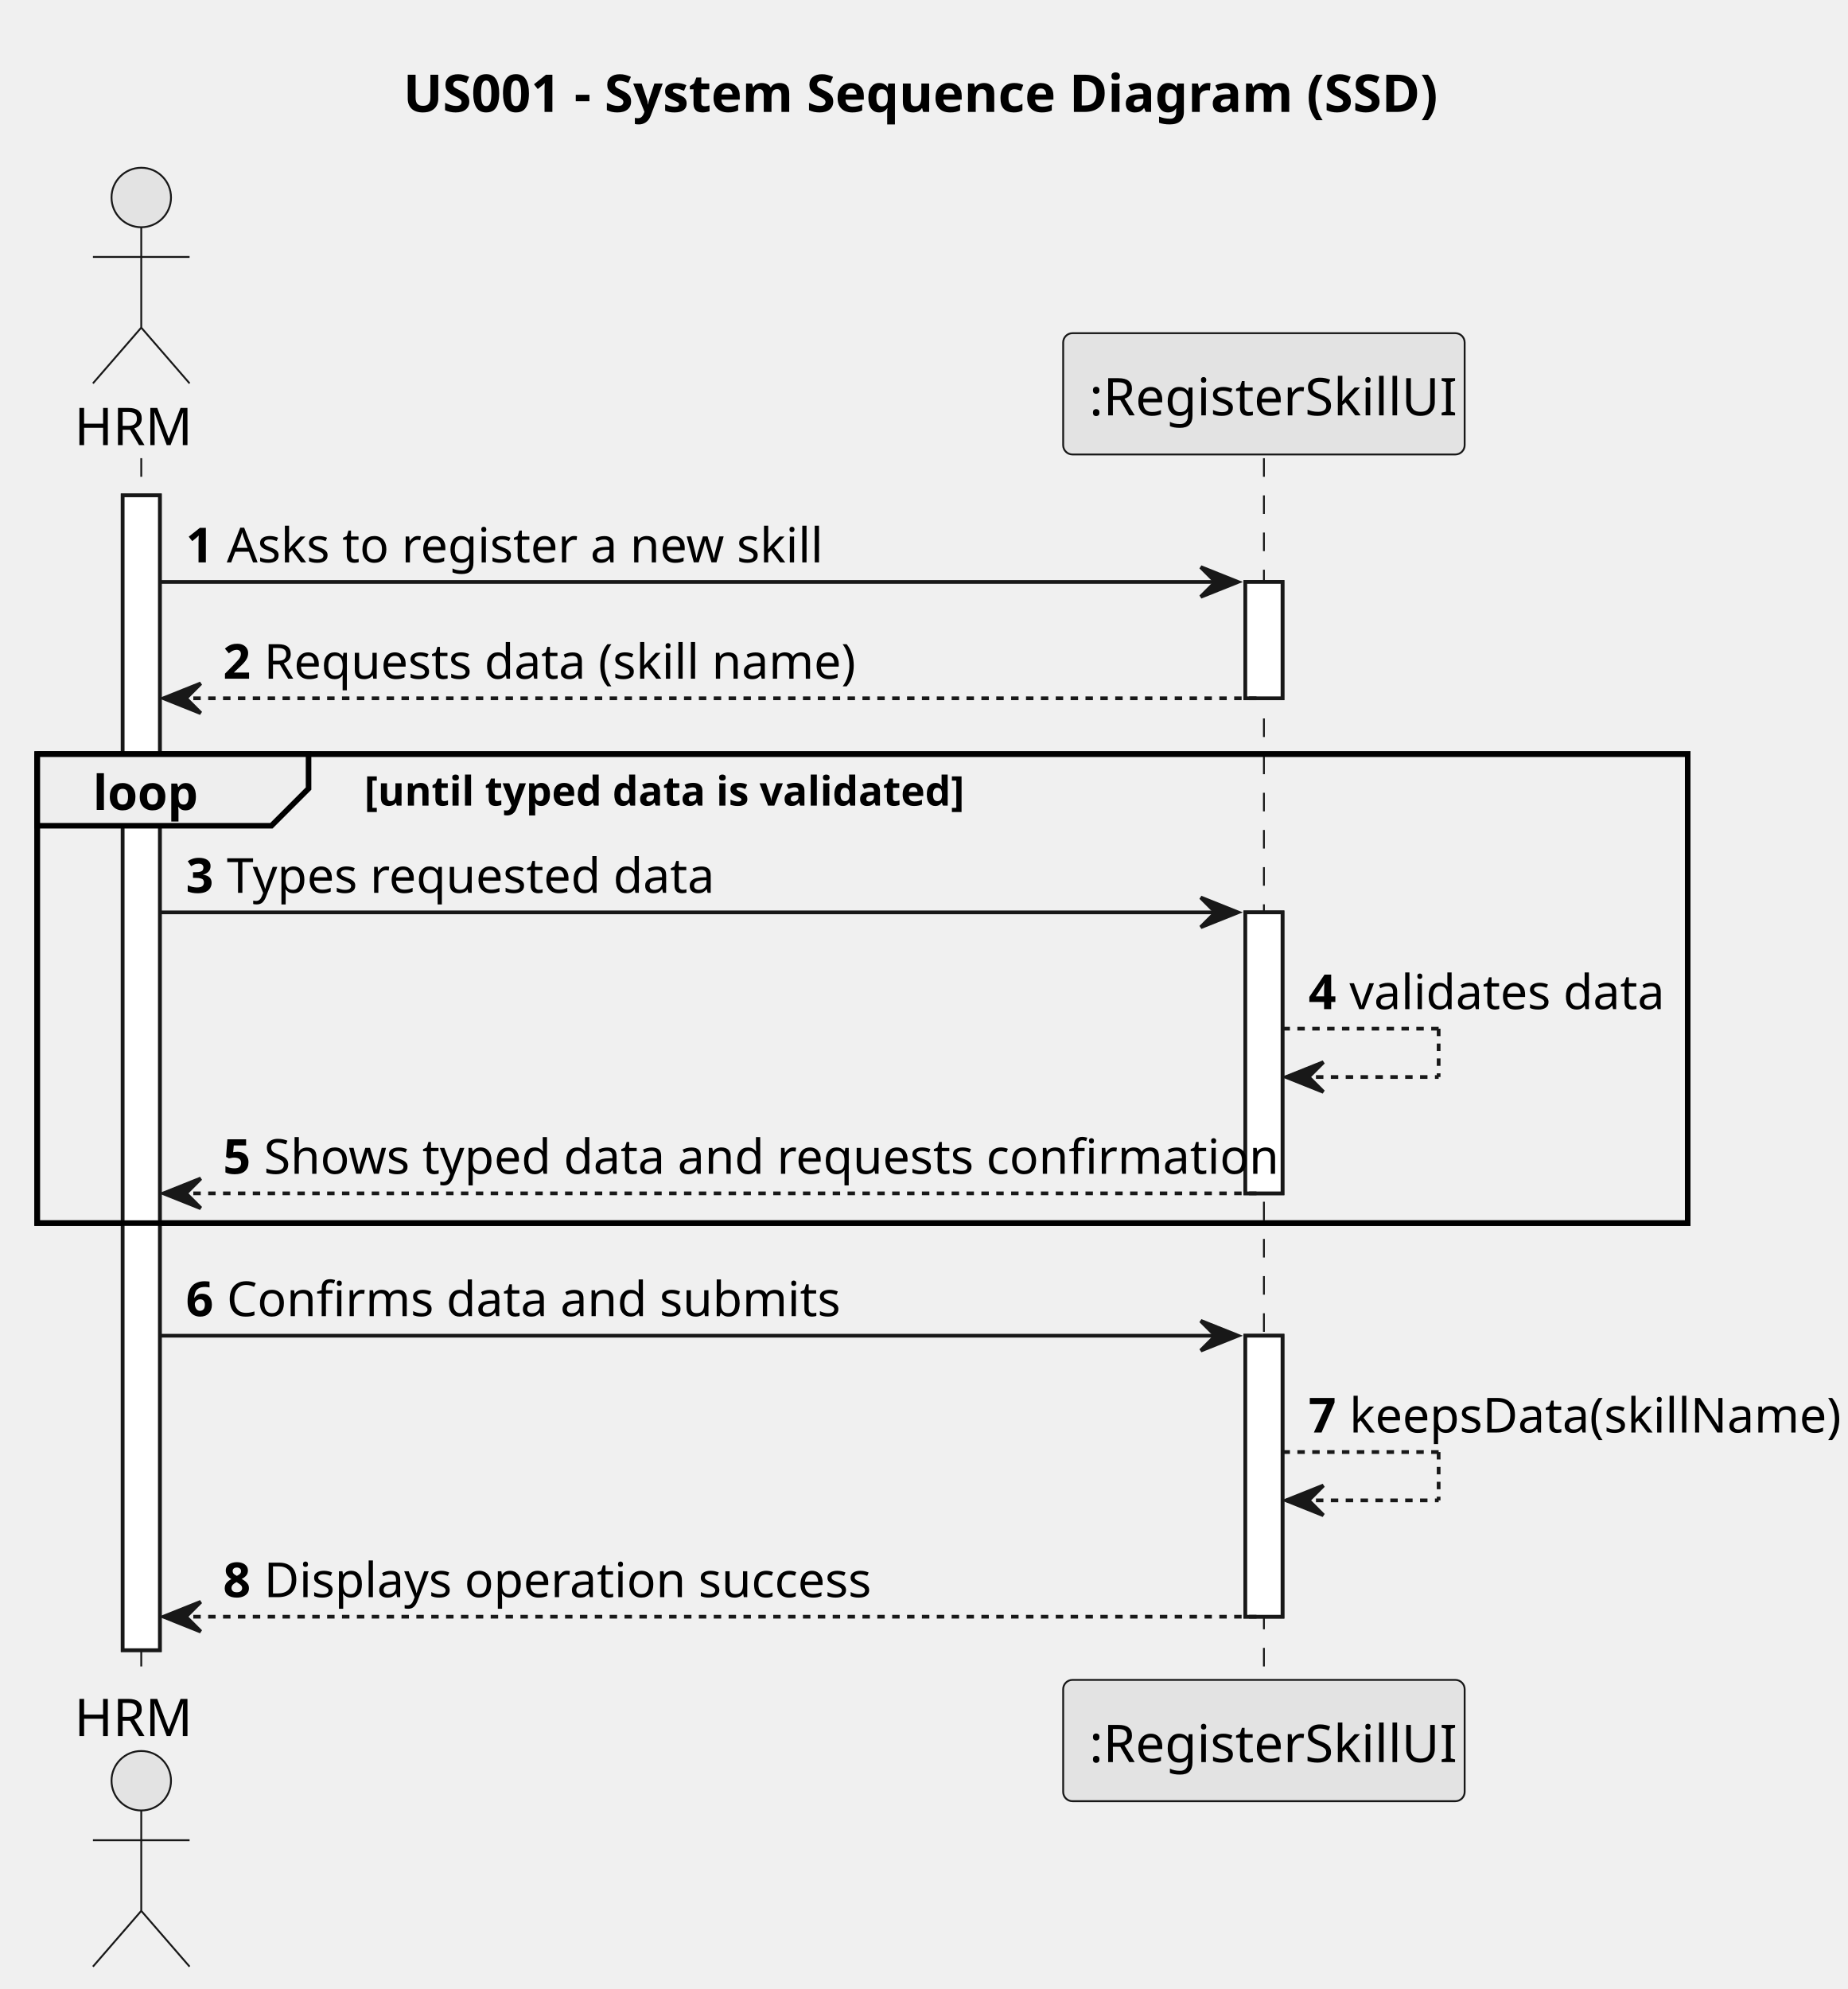
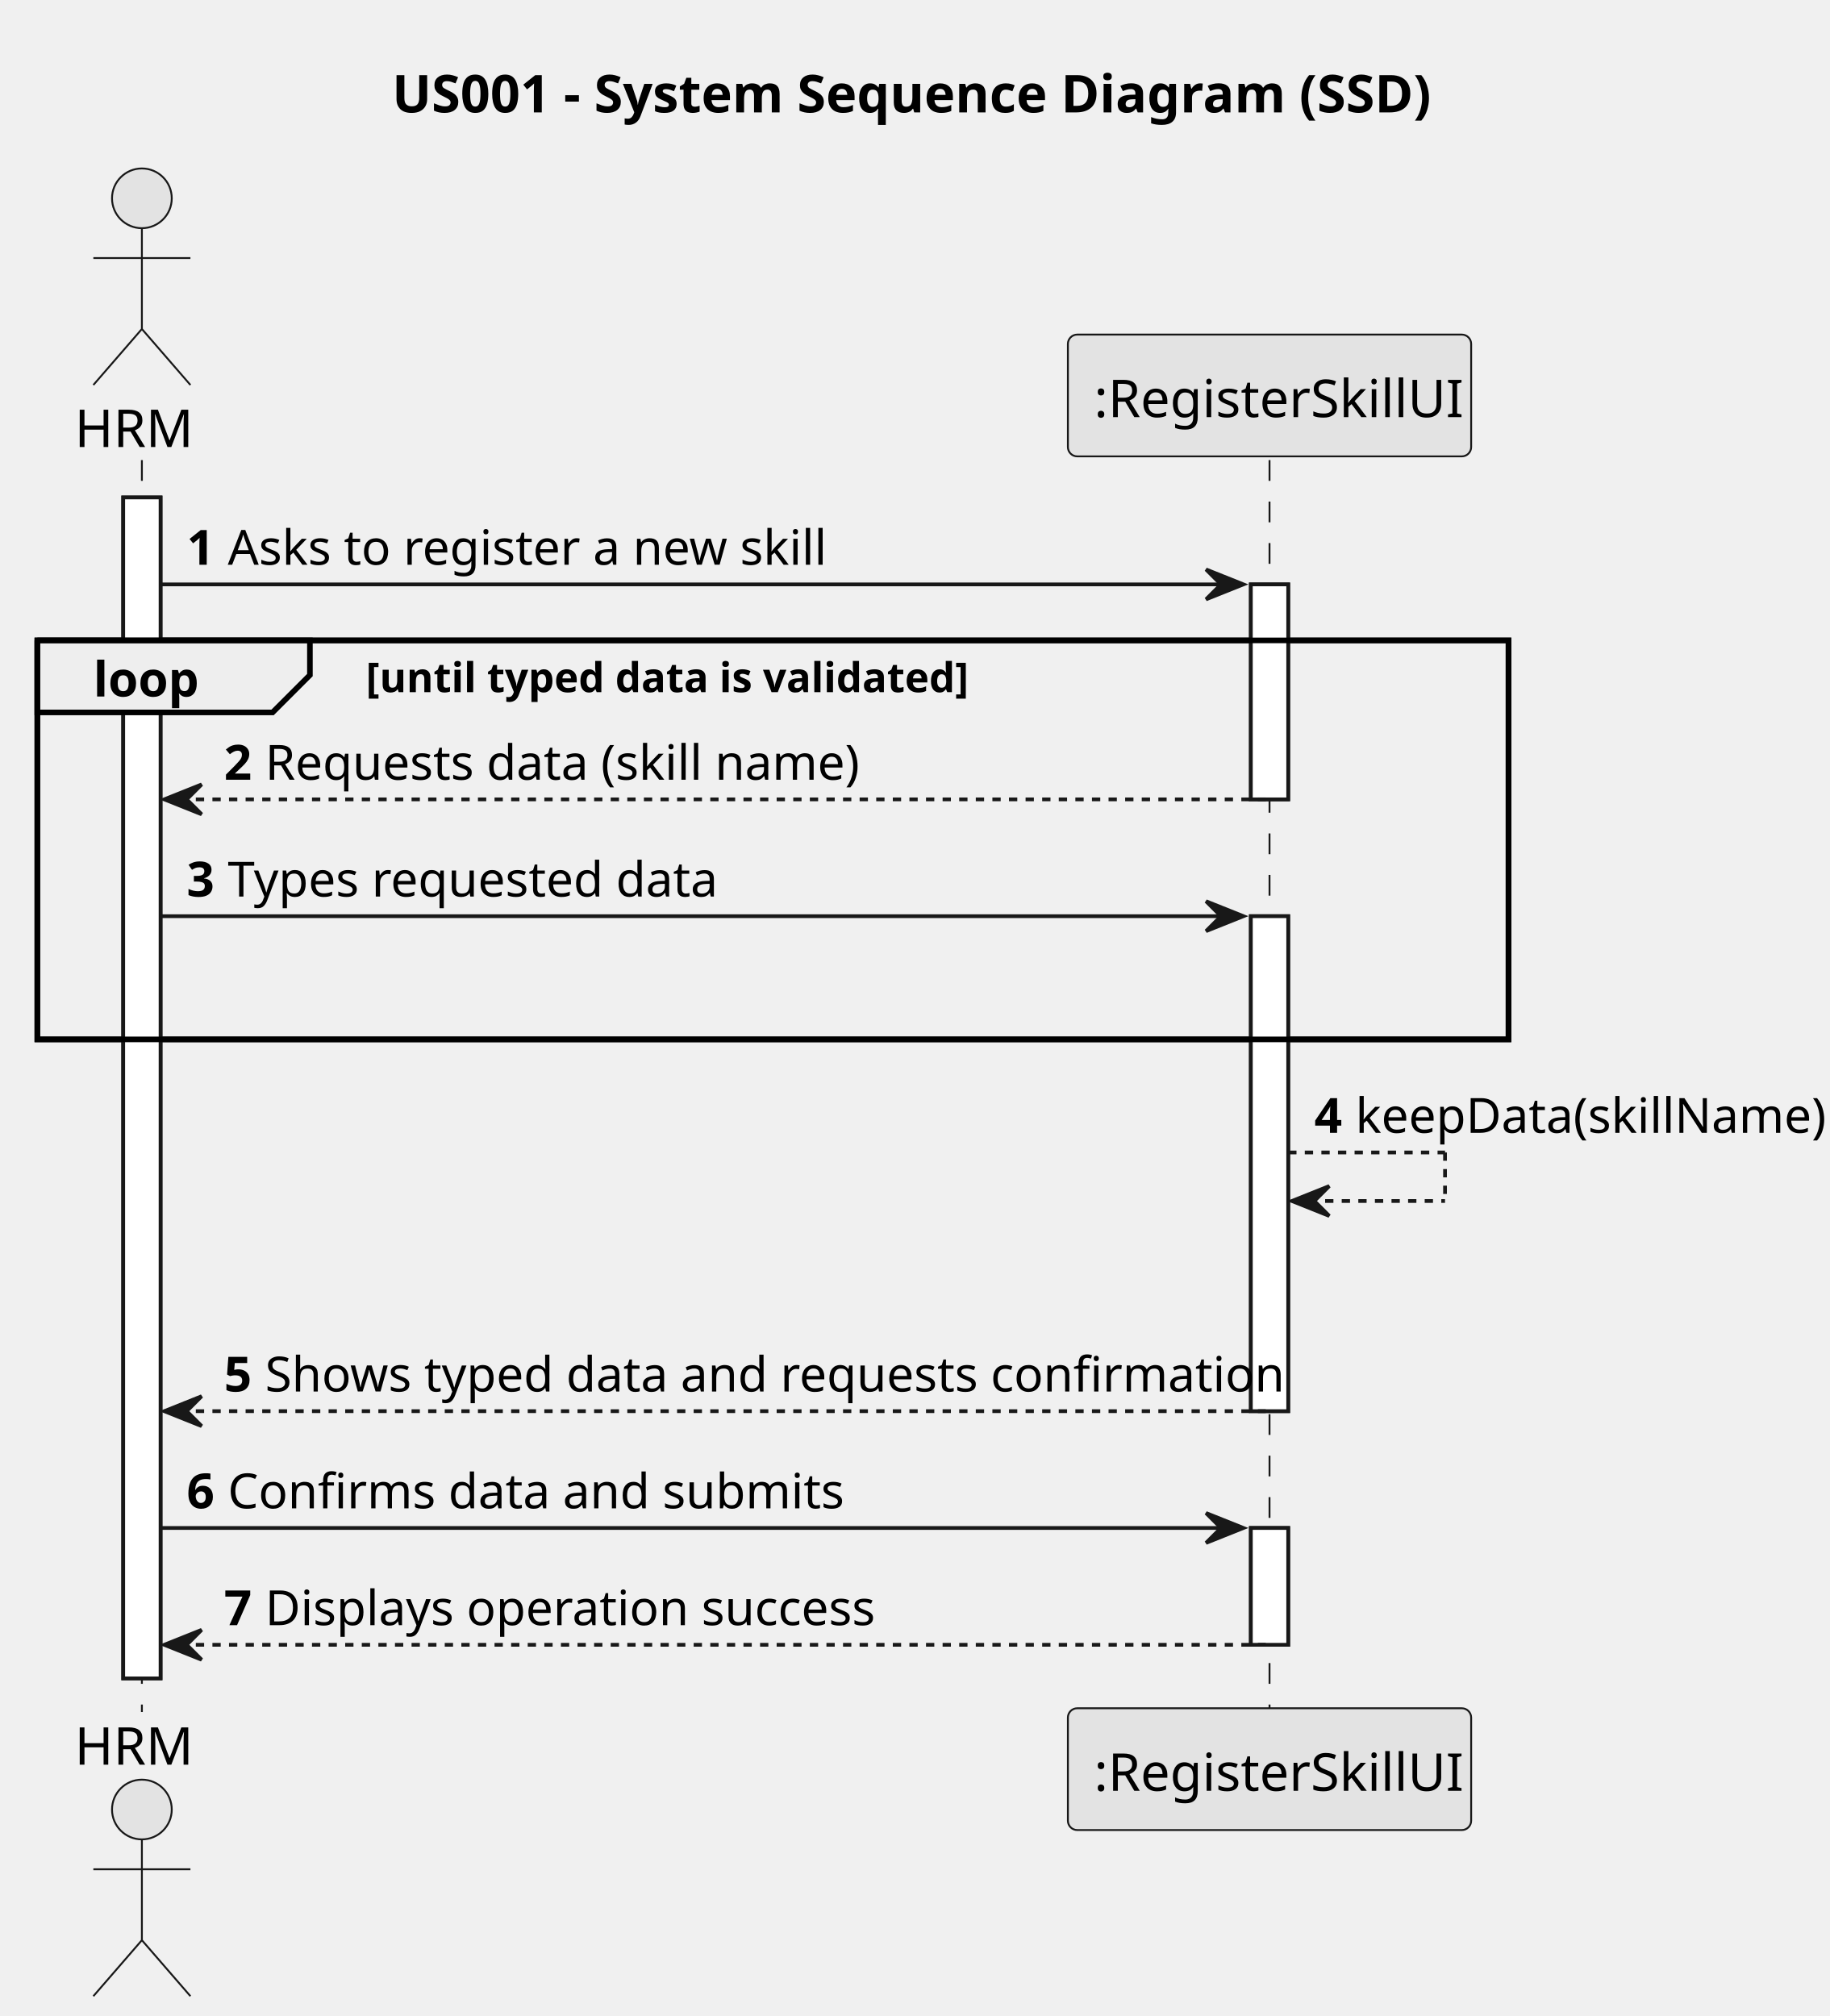
- <svg xmlns="http://www.w3.org/2000/svg" contentStyleType="text/css" height="535px" preserveAspectRatio="none" style="width:497px;height:535px;background:#FFFFFF;" version="1.1" viewBox="0 0 497 535" width="497px" zoomAndPan="magnify">
+ <svg xmlns="http://www.w3.org/2000/svg" contentStyleType="text/css" height="486.9px" preserveAspectRatio="none" style="width:441px;height:486px;background:#FFFFFF;" version="1.1" viewBox="0 0 441 486" width="441px" zoomAndPan="magnify">
  <defs />
  <g>
-     <text fill="#000000" font-family="sans-serif" font-size="14" font-weight="bold" lengthAdjust="spacing" textLength="284" x="108.5" y="30.107">US001 - System Sequence Diagram (SSD)</text>
-     <rect fill="#FFFFFF" height="310.619" style="stroke:#181818;stroke-width:1.0;" width="10" x="33" y="133.242" />
-     <rect fill="#FFFFFF" height="31.291" style="stroke:#181818;stroke-width:1.0;" width="10" x="335" y="156.533" />
-     <rect fill="#FFFFFF" height="75.582" style="stroke:#181818;stroke-width:1.0;" width="10" x="335" y="245.406" />
-     <rect fill="#FFFFFF" height="75.582" style="stroke:#181818;stroke-width:1.0;" width="10" x="335" y="359.279" />
-     <rect fill="none" height="126.164" style="stroke:#000000;stroke-width:1.5;" width="444" x="10" y="202.824" />
-     <line style="stroke:#181818;stroke-width:0.5;stroke-dasharray:5.0,5.0;" x1="38" x2="38" y1="123.242" y2="452.861" />
-     <line style="stroke:#181818;stroke-width:0.5;stroke-dasharray:5.0,5.0;" x1="340" x2="340" y1="123.242" y2="452.861" />
-     <text fill="#000000" font-family="sans-serif" font-size="14" lengthAdjust="spacing" textLength="30" x="20" y="119.728">HRM</text>
-     <ellipse cx="38" cy="53.121" fill="#E3E3E3" rx="8" ry="8" style="stroke:#181818;stroke-width:0.5;" />
-     <path d="M38,61.121 L38,88.121 M25,69.121 L51,69.121 M38,88.121 L25,103.121 M38,88.121 L51,103.121 " fill="none" style="stroke:#181818;stroke-width:0.5;" />
-     <text fill="#000000" font-family="sans-serif" font-size="14" lengthAdjust="spacing" textLength="30" x="20" y="466.969">HRM</text>
-     <ellipse cx="38" cy="478.982" fill="#E3E3E3" rx="8" ry="8" style="stroke:#181818;stroke-width:0.5;" />
-     <path d="M38,486.982 L38,513.982 M25,494.982 L51,494.982 M38,513.982 L25,528.982 M38,513.982 L51,528.982 " fill="none" style="stroke:#181818;stroke-width:0.5;" />
-     <rect fill="#E3E3E3" height="32.621" rx="2.5" ry="2.5" style="stroke:#181818;stroke-width:0.5;" width="108" x="286" y="89.621" />
-     <text fill="#000000" font-family="sans-serif" font-size="14" lengthAdjust="spacing" textLength="94" x="293" y="111.728">:RegisterSkillUI</text>
-     <rect fill="#E3E3E3" height="32.621" rx="2.5" ry="2.5" style="stroke:#181818;stroke-width:0.5;" width="108" x="286" y="451.861" />
-     <text fill="#000000" font-family="sans-serif" font-size="14" lengthAdjust="spacing" textLength="94" x="293" y="473.969">:RegisterSkillUI</text>
-     <rect fill="#FFFFFF" height="310.619" style="stroke:#181818;stroke-width:1.0;" width="10" x="33" y="133.242" />
-     <rect fill="#FFFFFF" height="31.291" style="stroke:#181818;stroke-width:1.0;" width="10" x="335" y="156.533" />
-     <rect fill="#FFFFFF" height="75.582" style="stroke:#181818;stroke-width:1.0;" width="10" x="335" y="245.406" />
-     <rect fill="#FFFFFF" height="75.582" style="stroke:#181818;stroke-width:1.0;" width="10" x="335" y="359.279" />
-     <polygon fill="#181818" points="323,152.533,333,156.533,323,160.533,327,156.533" style="stroke:#181818;stroke-width:1.0;" />
-     <line style="stroke:#181818;stroke-width:1.0;" x1="43" x2="329" y1="156.533" y2="156.533" />
-     <text fill="#000000" font-family="sans-serif" font-size="13" font-weight="bold" lengthAdjust="spacing" textLength="7" x="50" y="151.27">1</text>
-     <text fill="#000000" font-family="sans-serif" font-size="13" lengthAdjust="spacing" textLength="157" x="61" y="151.27">Asks to register a new skill</text>
-     <polygon fill="#181818" points="54,183.824,44,187.824,54,191.824,50,187.824" style="stroke:#181818;stroke-width:1.0;" />
-     <line style="stroke:#181818;stroke-width:1.0;stroke-dasharray:2.0,2.0;" x1="48" x2="339" y1="187.824" y2="187.824" />
-     <text fill="#000000" font-family="sans-serif" font-size="13" font-weight="bold" lengthAdjust="spacing" textLength="7" x="60" y="182.561">2</text>
-     <text fill="#000000" font-family="sans-serif" font-size="13" lengthAdjust="spacing" textLength="155" x="71" y="182.561">Requests data (skill name)</text>
-     <path d="M10,202.824 L83,202.824 L83,212.115 L73,222.115 L10,222.115 L10,202.824 " fill="#EEEEEE" style="stroke:#000000;stroke-width:1.5;" />
-     <rect fill="none" height="126.164" style="stroke:#000000;stroke-width:1.5;" width="444" x="10" y="202.824" />
-     <text fill="#000000" font-family="sans-serif" font-size="13" font-weight="bold" lengthAdjust="spacing" textLength="28" x="25" y="217.852">loop</text>
-     <text fill="#000000" font-family="sans-serif" font-size="11" font-weight="bold" lengthAdjust="spacing" textLength="157" x="98" y="216.694">[until typed data is validated]</text>
-     <polygon fill="#181818" points="323,241.406,333,245.406,323,249.406,327,245.406" style="stroke:#181818;stroke-width:1.0;" />
-     <line style="stroke:#181818;stroke-width:1.0;" x1="43" x2="329" y1="245.406" y2="245.406" />
-     <text fill="#000000" font-family="sans-serif" font-size="13" font-weight="bold" lengthAdjust="spacing" textLength="7" x="50" y="240.144">3</text>
-     <text fill="#000000" font-family="sans-serif" font-size="13" lengthAdjust="spacing" textLength="125" x="61" y="240.144">Types requested data</text>
-     <line style="stroke:#181818;stroke-width:1.0;stroke-dasharray:2.0,2.0;" x1="345" x2="387" y1="276.697" y2="276.697" />
-     <line style="stroke:#181818;stroke-width:1.0;stroke-dasharray:2.0,2.0;" x1="387" x2="387" y1="276.697" y2="289.697" />
-     <line style="stroke:#181818;stroke-width:1.0;stroke-dasharray:2.0,2.0;" x1="346" x2="387" y1="289.697" y2="289.697" />
-     <polygon fill="#181818" points="356,285.697,346,289.697,356,293.697,352,289.697" style="stroke:#181818;stroke-width:1.0;" />
-     <text fill="#000000" font-family="sans-serif" font-size="13" font-weight="bold" lengthAdjust="spacing" textLength="7" x="352" y="271.435">4</text>
-     <text fill="#000000" font-family="sans-serif" font-size="13" lengthAdjust="spacing" textLength="79" x="363" y="271.435">validates data</text>
-     <polygon fill="#181818" points="54,316.988,44,320.988,54,324.988,50,320.988" style="stroke:#181818;stroke-width:1.0;" />
-     <line style="stroke:#181818;stroke-width:1.0;stroke-dasharray:2.0,2.0;" x1="48" x2="339" y1="320.988" y2="320.988" />
-     <text fill="#000000" font-family="sans-serif" font-size="13" font-weight="bold" lengthAdjust="spacing" textLength="7" x="60" y="315.726">5</text>
-     <text fill="#000000" font-family="sans-serif" font-size="13" lengthAdjust="spacing" textLength="257" x="71" y="315.726">Shows typed data and requests confirmation</text>
-     <polygon fill="#181818" points="323,355.279,333,359.279,323,363.279,327,359.279" style="stroke:#181818;stroke-width:1.0;" />
-     <line style="stroke:#181818;stroke-width:1.0;" x1="43" x2="329" y1="359.279" y2="359.279" />
-     <text fill="#000000" font-family="sans-serif" font-size="13" font-weight="bold" lengthAdjust="spacing" textLength="7" x="50" y="354.017">6</text>
-     <text fill="#000000" font-family="sans-serif" font-size="13" lengthAdjust="spacing" textLength="155" x="61" y="354.017">Confirms data and submits</text>
-     <line style="stroke:#181818;stroke-width:1.0;stroke-dasharray:2.0,2.0;" x1="345" x2="387" y1="390.57" y2="390.57" />
-     <line style="stroke:#181818;stroke-width:1.0;stroke-dasharray:2.0,2.0;" x1="387" x2="387" y1="390.57" y2="403.57" />
-     <line style="stroke:#181818;stroke-width:1.0;stroke-dasharray:2.0,2.0;" x1="346" x2="387" y1="403.57" y2="403.57" />
-     <polygon fill="#181818" points="356,399.57,346,403.57,356,407.57,352,403.57" style="stroke:#181818;stroke-width:1.0;" />
-     <text fill="#000000" font-family="sans-serif" font-size="13" font-weight="bold" lengthAdjust="spacing" textLength="7" x="352" y="385.308">7</text>
-     <text fill="#000000" font-family="sans-serif" font-size="13" lengthAdjust="spacing" textLength="127" x="363" y="385.308">keepsData(skillName)</text>
-     <polygon fill="#181818" points="54,430.861,44,434.861,54,438.861,50,434.861" style="stroke:#181818;stroke-width:1.0;" />
-     <line style="stroke:#181818;stroke-width:1.0;stroke-dasharray:2.0,2.0;" x1="48" x2="339" y1="434.861" y2="434.861" />
-     <text fill="#000000" font-family="sans-serif" font-size="13" font-weight="bold" lengthAdjust="spacing" textLength="7" x="60" y="429.599">8</text>
-     <text fill="#000000" font-family="sans-serif" font-size="13" lengthAdjust="spacing" textLength="160" x="71" y="429.599">Displays operation success</text>
+     <text fill="#000000" font-family="sans-serif" font-size="12.6" font-weight="bold" lengthAdjust="spacing" textLength="255.6" x="94.5" y="27.097">US001 - System Sequence Diagram (SSD)</text>
+     <rect fill="#FFFFFF" height="284.695" style="stroke:#181818;stroke-width:0.9;" width="9" x="29.7" y="119.918" />
+     <rect fill="#FFFFFF" height="51.824" style="stroke:#181818;stroke-width:0.9;" width="9" x="301.5" y="140.88" />
+     <rect fill="#FFFFFF" height="119.324" style="stroke:#181818;stroke-width:0.9;" width="9" x="301.5" y="220.866" />
+     <rect fill="#FFFFFF" height="28.162" style="stroke:#181818;stroke-width:0.9;" width="9" x="301.5" y="368.351" />
+     <rect fill="none" height="96.186" style="stroke:#000000;stroke-width:1.35;" width="354.6" x="9" y="154.38" />
+     <line style="stroke:#181818;stroke-width:0.45;stroke-dasharray:5.0,5.0;" x1="34.2" x2="34.2" y1="110.918" y2="412.713" />
+     <line style="stroke:#181818;stroke-width:0.45;stroke-dasharray:5.0,5.0;" x1="306" x2="306" y1="110.918" y2="412.713" />
+     <text fill="#000000" font-family="sans-serif" font-size="12.6" lengthAdjust="spacing" textLength="27" x="18" y="107.756">HRM</text>
+     <ellipse cx="34.2" cy="47.809" fill="#E3E3E3" rx="7.2" ry="7.2" style="stroke:#181818;stroke-width:0.45;" />
+     <path d="M34.2,55.009 L34.2,79.309 M22.5,62.209 L45.9,62.209 M34.2,79.309 L22.5,92.809 M34.2,79.309 L45.9,92.809 " fill="none" style="stroke:#181818;stroke-width:0.45;" />
+     <text fill="#000000" font-family="sans-serif" font-size="12.6" lengthAdjust="spacing" textLength="27" x="18" y="425.41">HRM</text>
+     <ellipse cx="34.2" cy="436.222" fill="#E3E3E3" rx="7.2" ry="7.2" style="stroke:#181818;stroke-width:0.45;" />
+     <path d="M34.2,443.422 L34.2,467.722 M22.5,450.622 L45.9,450.622 M34.2,467.722 L22.5,481.222 M34.2,467.722 L45.9,481.222 " fill="none" style="stroke:#181818;stroke-width:0.45;" />
+     <rect fill="#E3E3E3" height="29.359" rx="2.25" ry="2.25" style="stroke:#181818;stroke-width:0.45;" width="97.2" x="257.4" y="80.659" />
+     <text fill="#000000" font-family="sans-serif" font-size="12.6" lengthAdjust="spacing" textLength="84.6" x="263.7" y="100.556">:RegisterSkillUI</text>
+     <rect fill="#E3E3E3" height="29.359" rx="2.25" ry="2.25" style="stroke:#181818;stroke-width:0.45;" width="97.2" x="257.4" y="411.813" />
+     <text fill="#000000" font-family="sans-serif" font-size="12.6" lengthAdjust="spacing" textLength="84.6" x="263.7" y="431.71">:RegisterSkillUI</text>
+     <rect fill="#FFFFFF" height="284.695" style="stroke:#181818;stroke-width:0.9;" width="9" x="29.7" y="119.918" />
+     <rect fill="#FFFFFF" height="51.824" style="stroke:#181818;stroke-width:0.9;" width="9" x="301.5" y="140.88" />
+     <rect fill="#FFFFFF" height="119.324" style="stroke:#181818;stroke-width:0.9;" width="9" x="301.5" y="220.866" />
+     <rect fill="#FFFFFF" height="28.162" style="stroke:#181818;stroke-width:0.9;" width="9" x="301.5" y="368.351" />
+     <polygon fill="#181818" points="290.7,137.28,299.7,140.88,290.7,144.48,294.3,140.88" style="stroke:#181818;stroke-width:0.9;" />
+     <line style="stroke:#181818;stroke-width:0.9;" x1="38.7" x2="296.1" y1="140.88" y2="140.88" />
+     <text fill="#000000" font-family="sans-serif" font-size="11.7" font-weight="bold" lengthAdjust="spacing" textLength="6.3" x="45" y="136.143">1</text>
+     <text fill="#000000" font-family="sans-serif" font-size="11.7" lengthAdjust="spacing" textLength="141.3" x="54.9" y="136.143">Asks to register a new skill</text>
+     <path d="M9,154.38 L74.7,154.38 L74.7,162.742 L65.7,171.742 L9,171.742 L9,154.38 " fill="#EEEEEE" style="stroke:#000000;stroke-width:1.35;" />
+     <rect fill="none" height="96.186" style="stroke:#000000;stroke-width:1.35;" width="354.6" x="9" y="154.38" />
+     <text fill="#000000" font-family="sans-serif" font-size="11.7" font-weight="bold" lengthAdjust="spacing" textLength="25.2" x="22.5" y="167.905">loop</text>
+     <text fill="#000000" font-family="sans-serif" font-size="9.9" font-weight="bold" lengthAdjust="spacing" textLength="141.3" x="88.2" y="166.863">[until typed data is validated]</text>
+     <polygon fill="#181818" points="48.6,189.104,39.6,192.704,48.6,196.304,45,192.704" style="stroke:#181818;stroke-width:0.9;" />
+     <line style="stroke:#181818;stroke-width:0.9;stroke-dasharray:2.0,2.0;" x1="43.2" x2="305.1" y1="192.704" y2="192.704" />
+     <text fill="#000000" font-family="sans-serif" font-size="11.7" font-weight="bold" lengthAdjust="spacing" textLength="6.3" x="54" y="187.967">2</text>
+     <text fill="#000000" font-family="sans-serif" font-size="11.7" lengthAdjust="spacing" textLength="139.5" x="63.9" y="187.967">Requests data (skill name)</text>
+     <polygon fill="#181818" points="290.7,217.266,299.7,220.866,290.7,224.466,294.3,220.866" style="stroke:#181818;stroke-width:0.9;" />
+     <line style="stroke:#181818;stroke-width:0.9;" x1="38.7" x2="296.1" y1="220.866" y2="220.866" />
+     <text fill="#000000" font-family="sans-serif" font-size="11.7" font-weight="bold" lengthAdjust="spacing" textLength="6.3" x="45" y="216.129">3</text>
+     <text fill="#000000" font-family="sans-serif" font-size="11.7" lengthAdjust="spacing" textLength="112.5" x="54.9" y="216.129">Types requested data</text>
+     <line style="stroke:#181818;stroke-width:0.9;stroke-dasharray:2.0,2.0;" x1="310.5" x2="348.3" y1="277.827" y2="277.827" />
+     <line style="stroke:#181818;stroke-width:0.9;stroke-dasharray:2.0,2.0;" x1="348.3" x2="348.3" y1="277.827" y2="289.527" />
+     <line style="stroke:#181818;stroke-width:0.9;stroke-dasharray:2.0,2.0;" x1="311.4" x2="348.3" y1="289.527" y2="289.527" />
+     <polygon fill="#181818" points="320.4,285.928,311.4,289.527,320.4,293.127,316.8,289.527" style="stroke:#181818;stroke-width:0.9;" />
+     <text fill="#000000" font-family="sans-serif" font-size="11.7" font-weight="bold" lengthAdjust="spacing" textLength="6.3" x="316.8" y="273.091">4</text>
+     <text fill="#000000" font-family="sans-serif" font-size="11.7" lengthAdjust="spacing" textLength="108" x="326.7" y="273.091">keepData(skillName)</text>
+     <polygon fill="#181818" points="48.6,336.589,39.6,340.19,48.6,343.789,45,340.19" style="stroke:#181818;stroke-width:0.9;" />
+     <line style="stroke:#181818;stroke-width:0.9;stroke-dasharray:2.0,2.0;" x1="43.2" x2="305.1" y1="340.19" y2="340.19" />
+     <text fill="#000000" font-family="sans-serif" font-size="11.7" font-weight="bold" lengthAdjust="spacing" textLength="6.3" x="54" y="335.453">5</text>
+     <text fill="#000000" font-family="sans-serif" font-size="11.7" lengthAdjust="spacing" textLength="231.3" x="63.9" y="335.453">Shows typed data and requests confirmation</text>
+     <polygon fill="#181818" points="290.7,364.751,299.7,368.351,290.7,371.951,294.3,368.351" style="stroke:#181818;stroke-width:0.9;" />
+     <line style="stroke:#181818;stroke-width:0.9;" x1="38.7" x2="296.1" y1="368.351" y2="368.351" />
+     <text fill="#000000" font-family="sans-serif" font-size="11.7" font-weight="bold" lengthAdjust="spacing" textLength="6.3" x="45" y="363.615">6</text>
+     <text fill="#000000" font-family="sans-serif" font-size="11.7" lengthAdjust="spacing" textLength="139.5" x="54.9" y="363.615">Confirms data and submits</text>
+     <polygon fill="#181818" points="48.6,392.913,39.6,396.513,48.6,400.113,45,396.513" style="stroke:#181818;stroke-width:0.9;" />
+     <line style="stroke:#181818;stroke-width:0.9;stroke-dasharray:2.0,2.0;" x1="43.2" x2="305.1" y1="396.513" y2="396.513" />
+     <text fill="#000000" font-family="sans-serif" font-size="11.7" font-weight="bold" lengthAdjust="spacing" textLength="6.3" x="54" y="391.777">7</text>
+     <text fill="#000000" font-family="sans-serif" font-size="11.7" lengthAdjust="spacing" textLength="144" x="63.9" y="391.777">Displays operation success</text>
  </g>
</svg>
